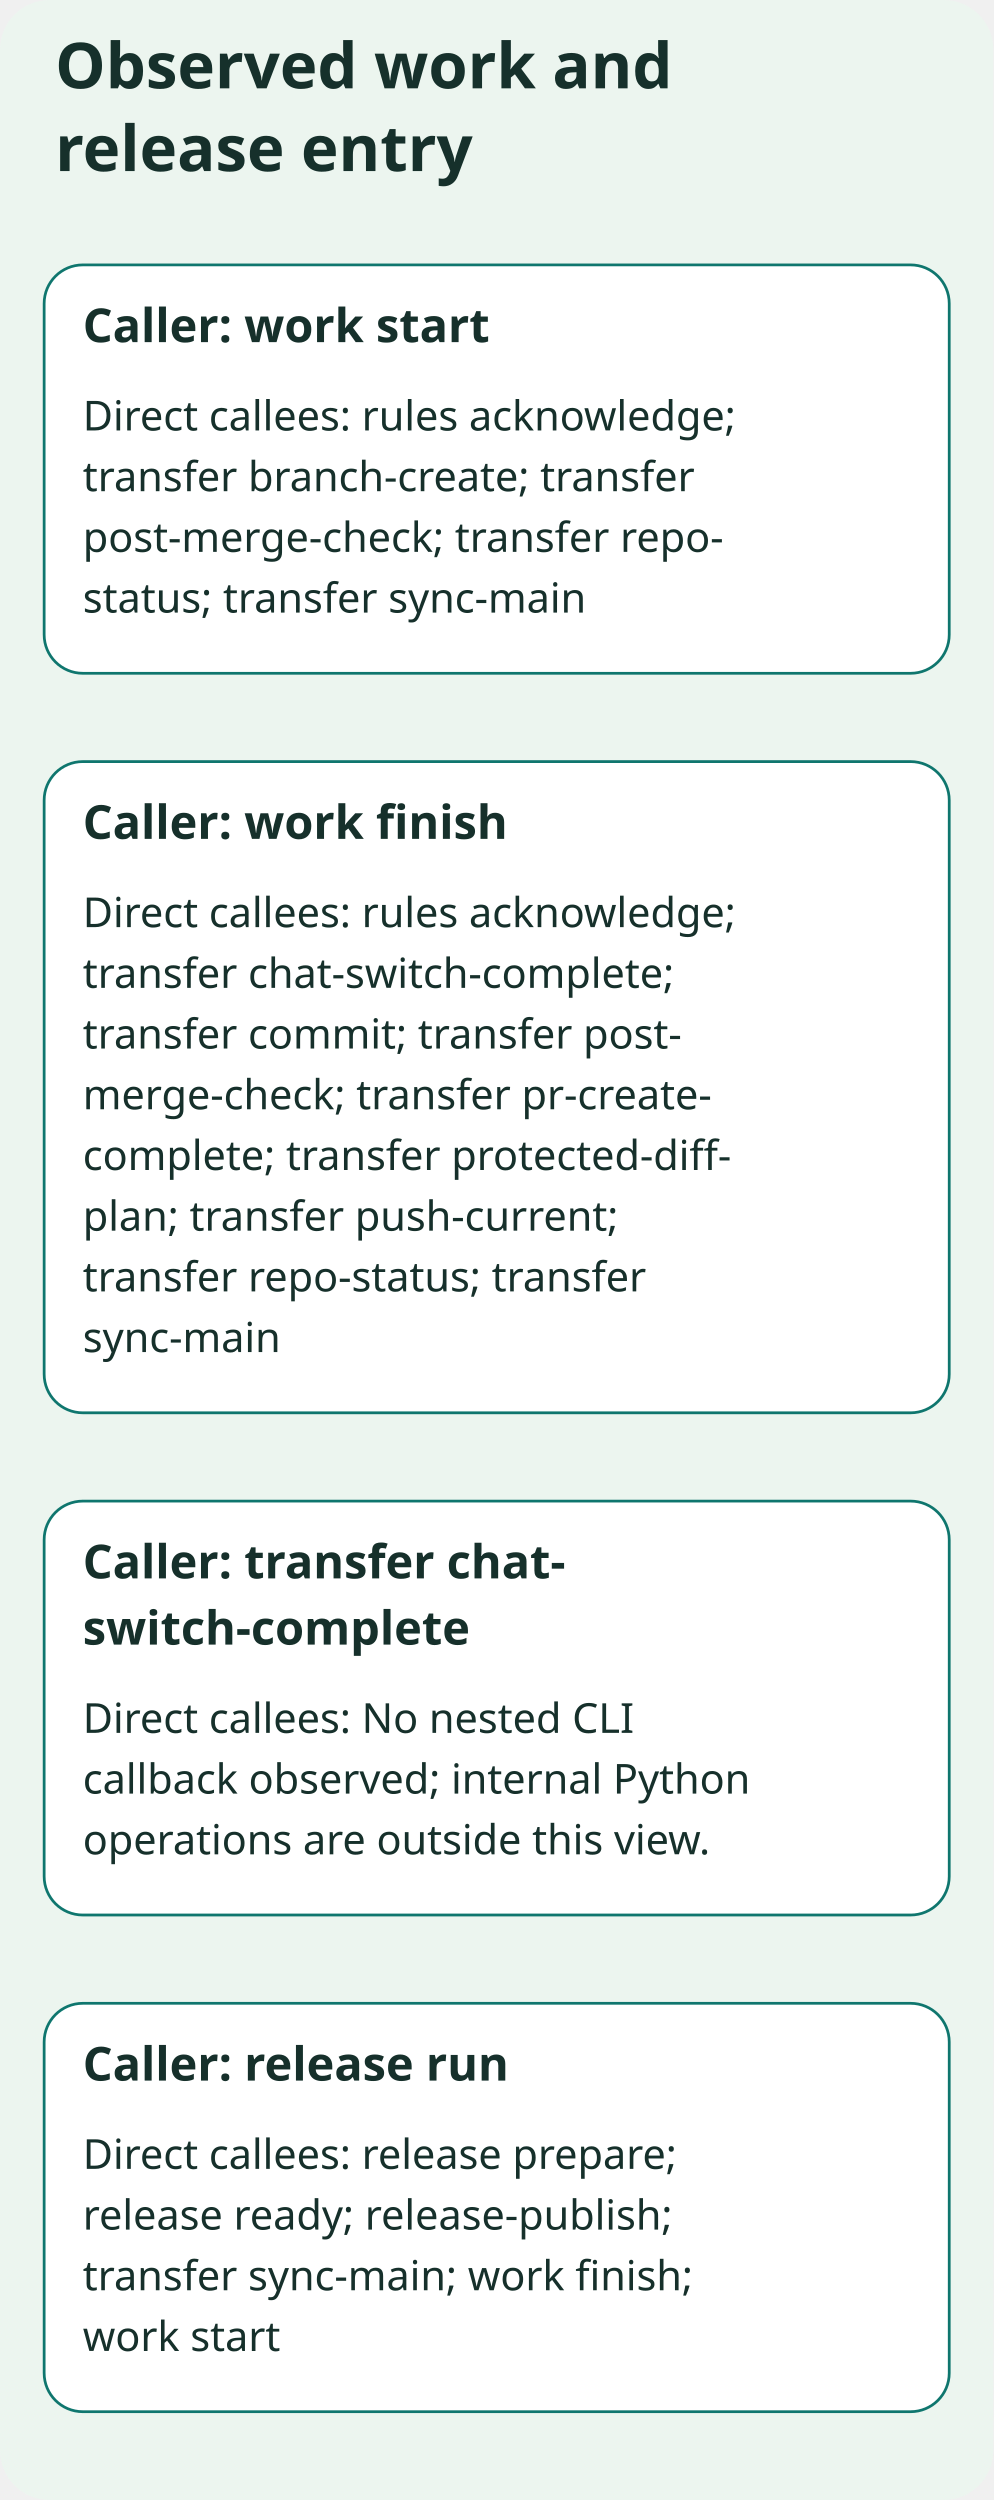
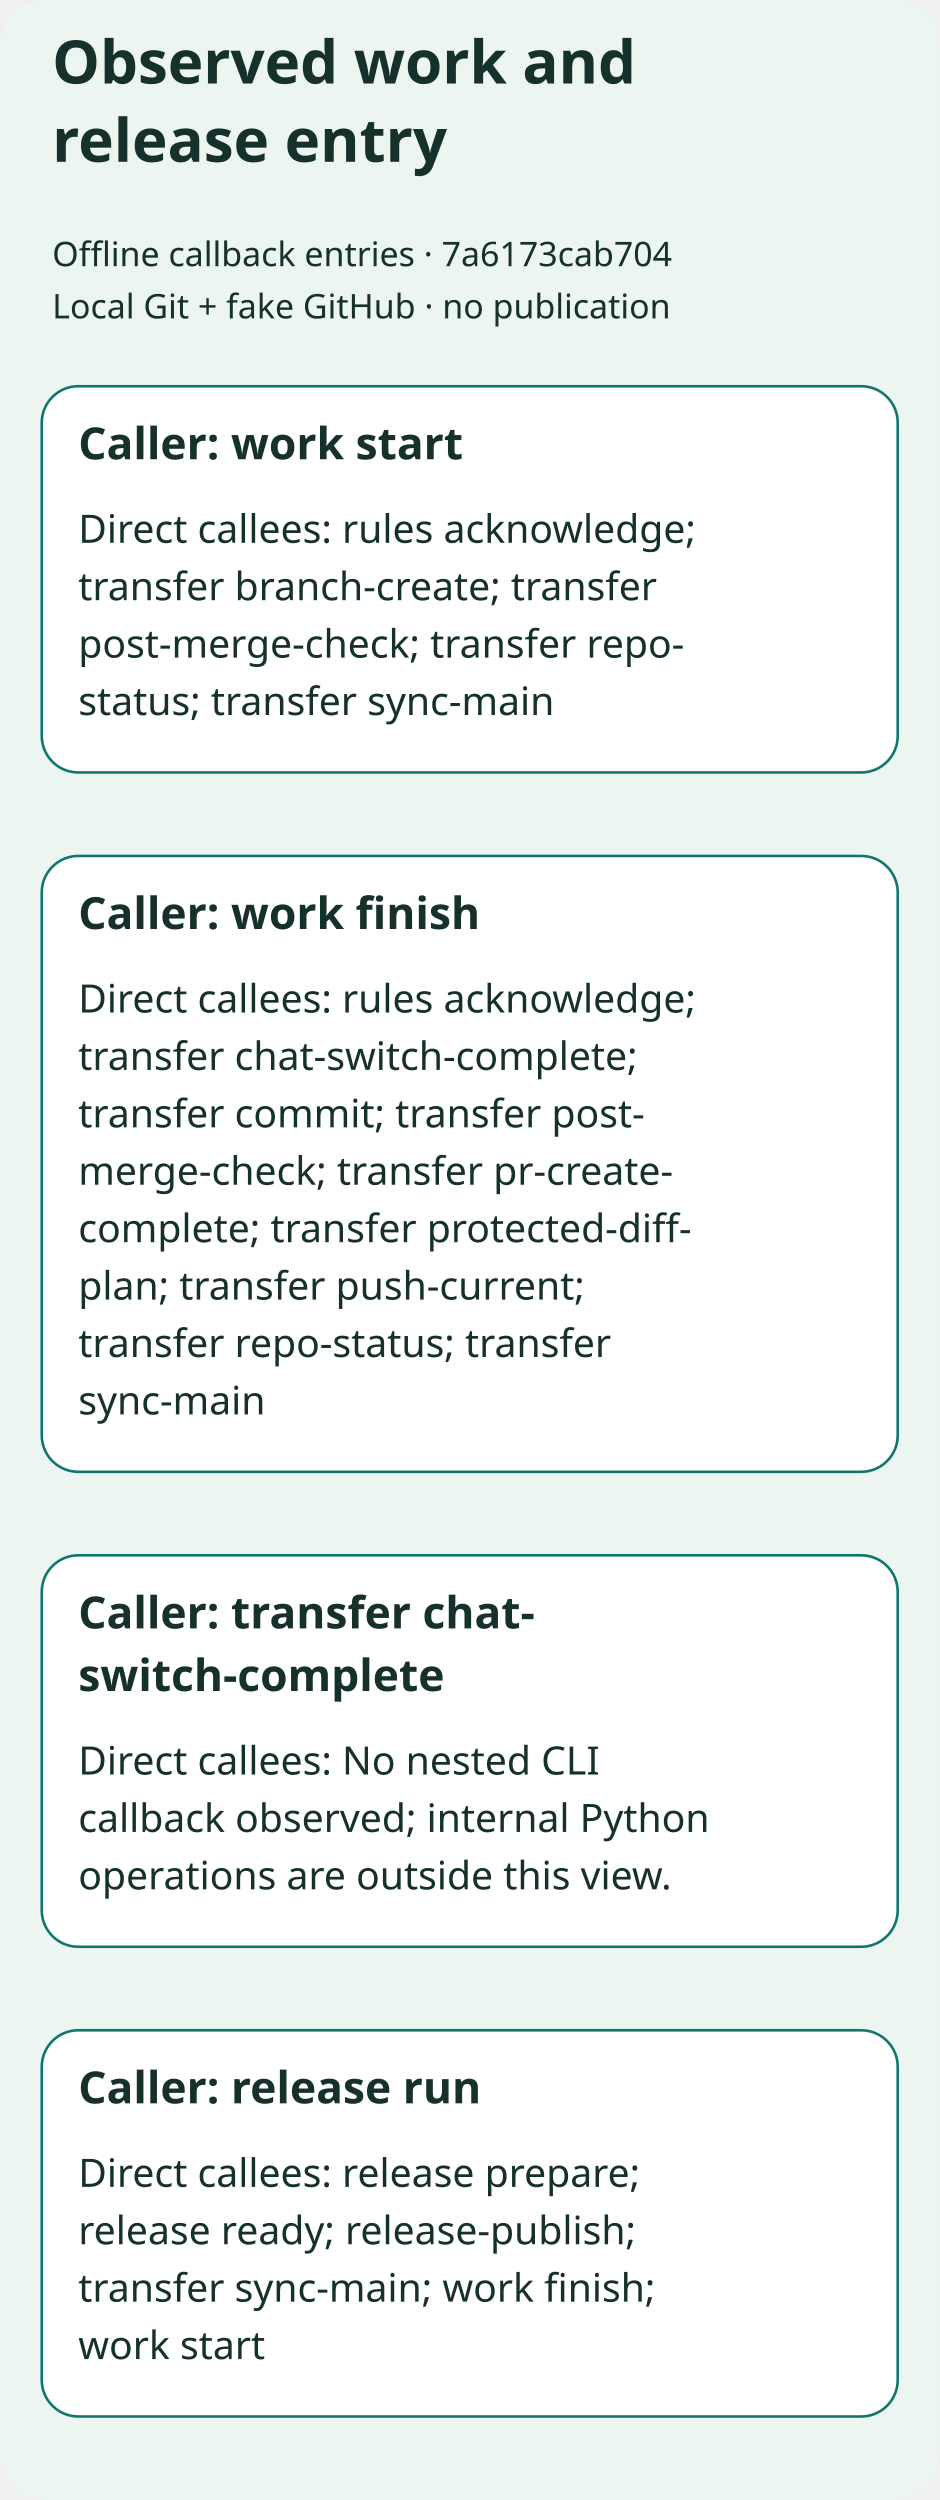
- <svg xmlns="http://www.w3.org/2000/svg" width="360" height="906" viewBox="0 0 360 906" role="img" aria-labelledby="title desc">
-   <rect width="360" height="906" fill="#ecf5ef" rx="18" />
+ <svg xmlns="http://www.w3.org/2000/svg" width="360" height="958" viewBox="0 0 360 958" role="img" aria-labelledby="title desc">
+   <rect width="360" height="958" fill="#ecf5ef" rx="18" />
  <g font-family="system-ui,sans-serif" font-size="18" fill="#16302b">
    <text x="20" y="32" font-size="23" font-weight="700">Observed work and</text>
    <text x="20" y="62" font-size="23" font-weight="700">release entry</text>
-     <rect x="16" y="96" width="328" height="148" rx="14" fill="white" stroke="#0f766e" />
-     <text x="30" y="124" font-size="17" font-weight="700">Caller: work start</text>
-     <text x="30" y="156" font-size="15">Direct callees: rules acknowledge;</text>
-     <text x="30" y="178" font-size="15">transfer branch-create; transfer</text>
-     <text x="30" y="200" font-size="15">post-merge-check; transfer repo-</text>
-     <text x="30" y="222" font-size="15">status; transfer sync-main</text>
-     <rect x="16" y="276" width="328" height="236" rx="14" fill="white" stroke="#0f766e" />
-     <text x="30" y="304" font-size="17" font-weight="700">Caller: work finish</text>
-     <text x="30" y="336" font-size="15">Direct callees: rules acknowledge;</text>
-     <text x="30" y="358" font-size="15">transfer chat-switch-complete;</text>
-     <text x="30" y="380" font-size="15">transfer commit; transfer post-</text>
-     <text x="30" y="402" font-size="15">merge-check; transfer pr-create-</text>
-     <text x="30" y="424" font-size="15">complete; transfer protected-diff-</text>
-     <text x="30" y="446" font-size="15">plan; transfer push-current;</text>
-     <text x="30" y="468" font-size="15">transfer repo-status; transfer</text>
-     <text x="30" y="490" font-size="15">sync-main</text>
-     <rect x="16" y="544" width="328" height="150" rx="14" fill="white" stroke="#0f766e" />
-     <text x="30" y="572" font-size="17" font-weight="700">Caller: transfer chat-</text>
-     <text x="30" y="596" font-size="17" font-weight="700">switch-complete</text>
-     <text x="30" y="628" font-size="15">Direct callees: No nested CLI</text>
-     <text x="30" y="650" font-size="15">callback observed; internal Python</text>
-     <text x="30" y="672" font-size="15">operations are outside this view.</text>
-     <rect x="16" y="726" width="328" height="148" rx="14" fill="white" stroke="#0f766e" />
-     <text x="30" y="754" font-size="17" font-weight="700">Caller: release run</text>
-     <text x="30" y="786" font-size="15">Direct callees: release prepare;</text>
-     <text x="30" y="808" font-size="15">release ready; release-publish;</text>
-     <text x="30" y="830" font-size="15">transfer sync-main; work finish;</text>
-     <text x="30" y="852" font-size="15">work start</text>
+     <text x="20" y="102" font-size="13">Offline callback entries · 7a6173cab704</text>
+     <text x="20" y="122" font-size="13">Local Git + fake GitHub · no publication</text>
+     <rect x="16" y="148" width="328" height="148" rx="14" fill="white" stroke="#0f766e" />
+     <text x="30" y="176" font-size="17" font-weight="700">Caller: work start</text>
+     <text x="30" y="208" font-size="15">Direct callees: rules acknowledge;</text>
+     <text x="30" y="230" font-size="15">transfer branch-create; transfer</text>
+     <text x="30" y="252" font-size="15">post-merge-check; transfer repo-</text>
+     <text x="30" y="274" font-size="15">status; transfer sync-main</text>
+     <rect x="16" y="328" width="328" height="236" rx="14" fill="white" stroke="#0f766e" />
+     <text x="30" y="356" font-size="17" font-weight="700">Caller: work finish</text>
+     <text x="30" y="388" font-size="15">Direct callees: rules acknowledge;</text>
+     <text x="30" y="410" font-size="15">transfer chat-switch-complete;</text>
+     <text x="30" y="432" font-size="15">transfer commit; transfer post-</text>
+     <text x="30" y="454" font-size="15">merge-check; transfer pr-create-</text>
+     <text x="30" y="476" font-size="15">complete; transfer protected-diff-</text>
+     <text x="30" y="498" font-size="15">plan; transfer push-current;</text>
+     <text x="30" y="520" font-size="15">transfer repo-status; transfer</text>
+     <text x="30" y="542" font-size="15">sync-main</text>
+     <rect x="16" y="596" width="328" height="150" rx="14" fill="white" stroke="#0f766e" />
+     <text x="30" y="624" font-size="17" font-weight="700">Caller: transfer chat-</text>
+     <text x="30" y="648" font-size="17" font-weight="700">switch-complete</text>
+     <text x="30" y="680" font-size="15">Direct callees: No nested CLI</text>
+     <text x="30" y="702" font-size="15">callback observed; internal Python</text>
+     <text x="30" y="724" font-size="15">operations are outside this view.</text>
+     <rect x="16" y="778" width="328" height="148" rx="14" fill="white" stroke="#0f766e" />
+     <text x="30" y="806" font-size="17" font-weight="700">Caller: release run</text>
+     <text x="30" y="838" font-size="15">Direct callees: release prepare;</text>
+     <text x="30" y="860" font-size="15">release ready; release-publish;</text>
+     <text x="30" y="882" font-size="15">transfer sync-main; work finish;</text>
+     <text x="30" y="904" font-size="15">work start</text>
  </g>
</svg>
